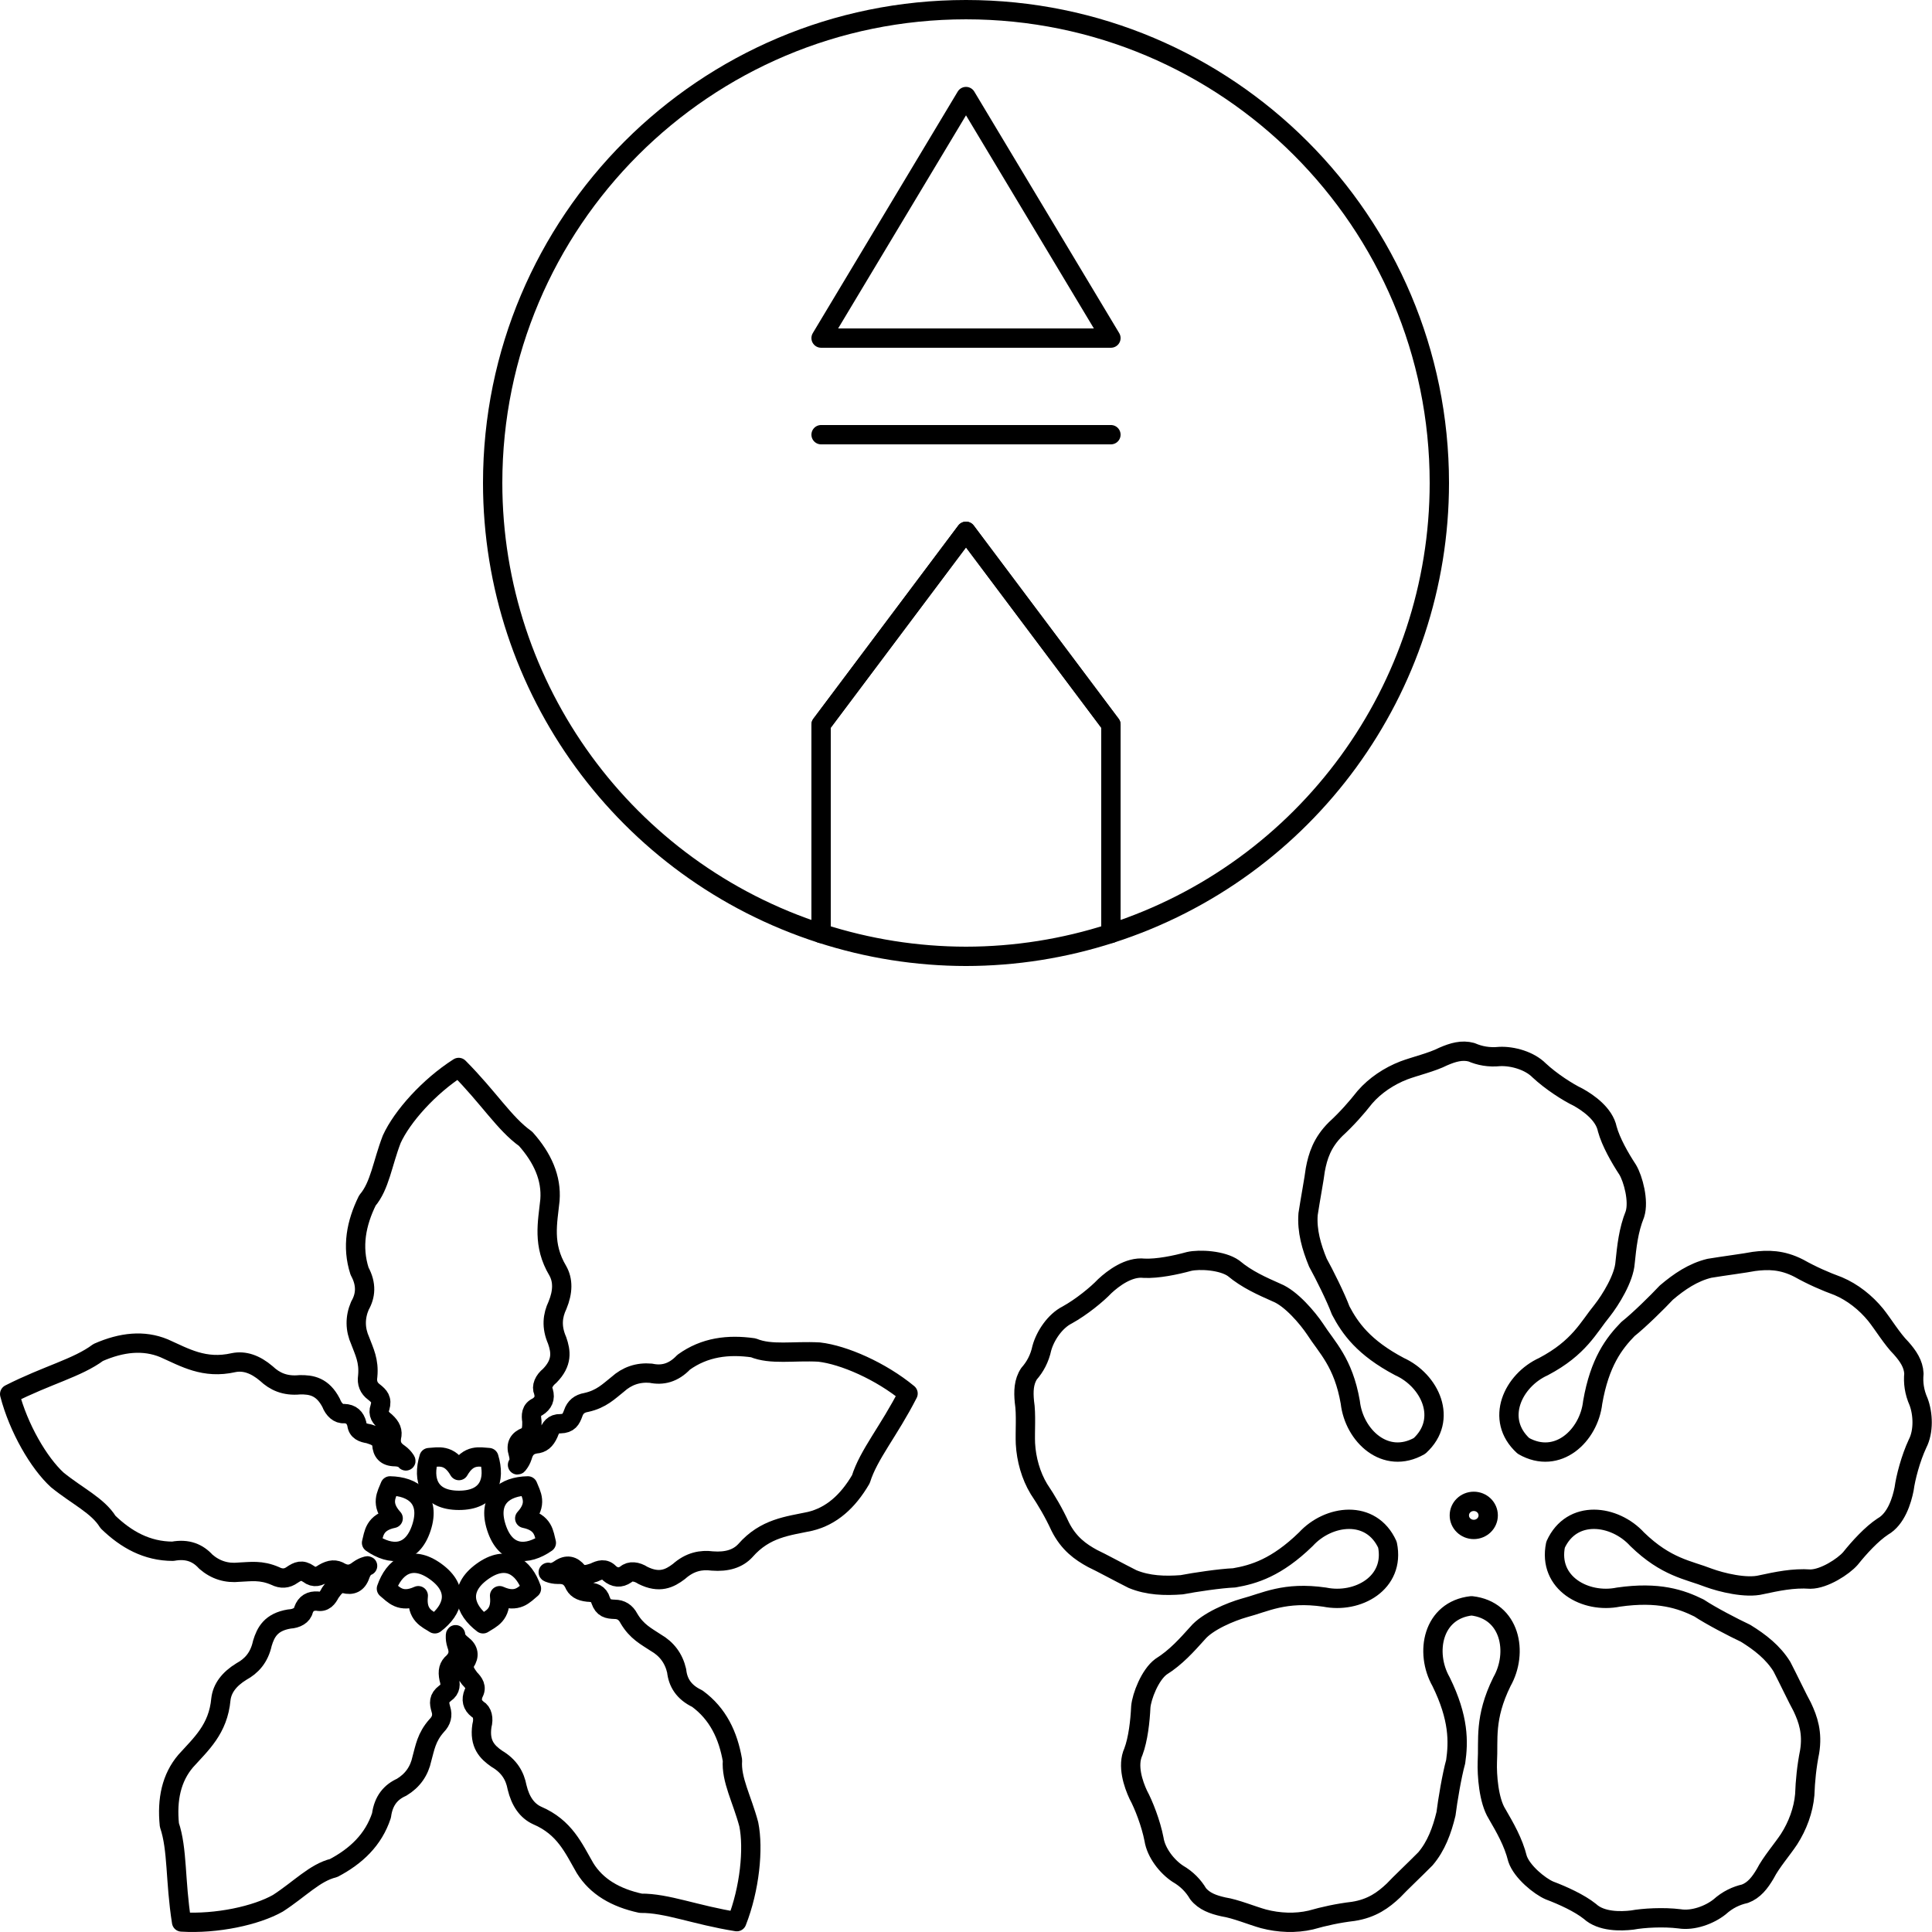
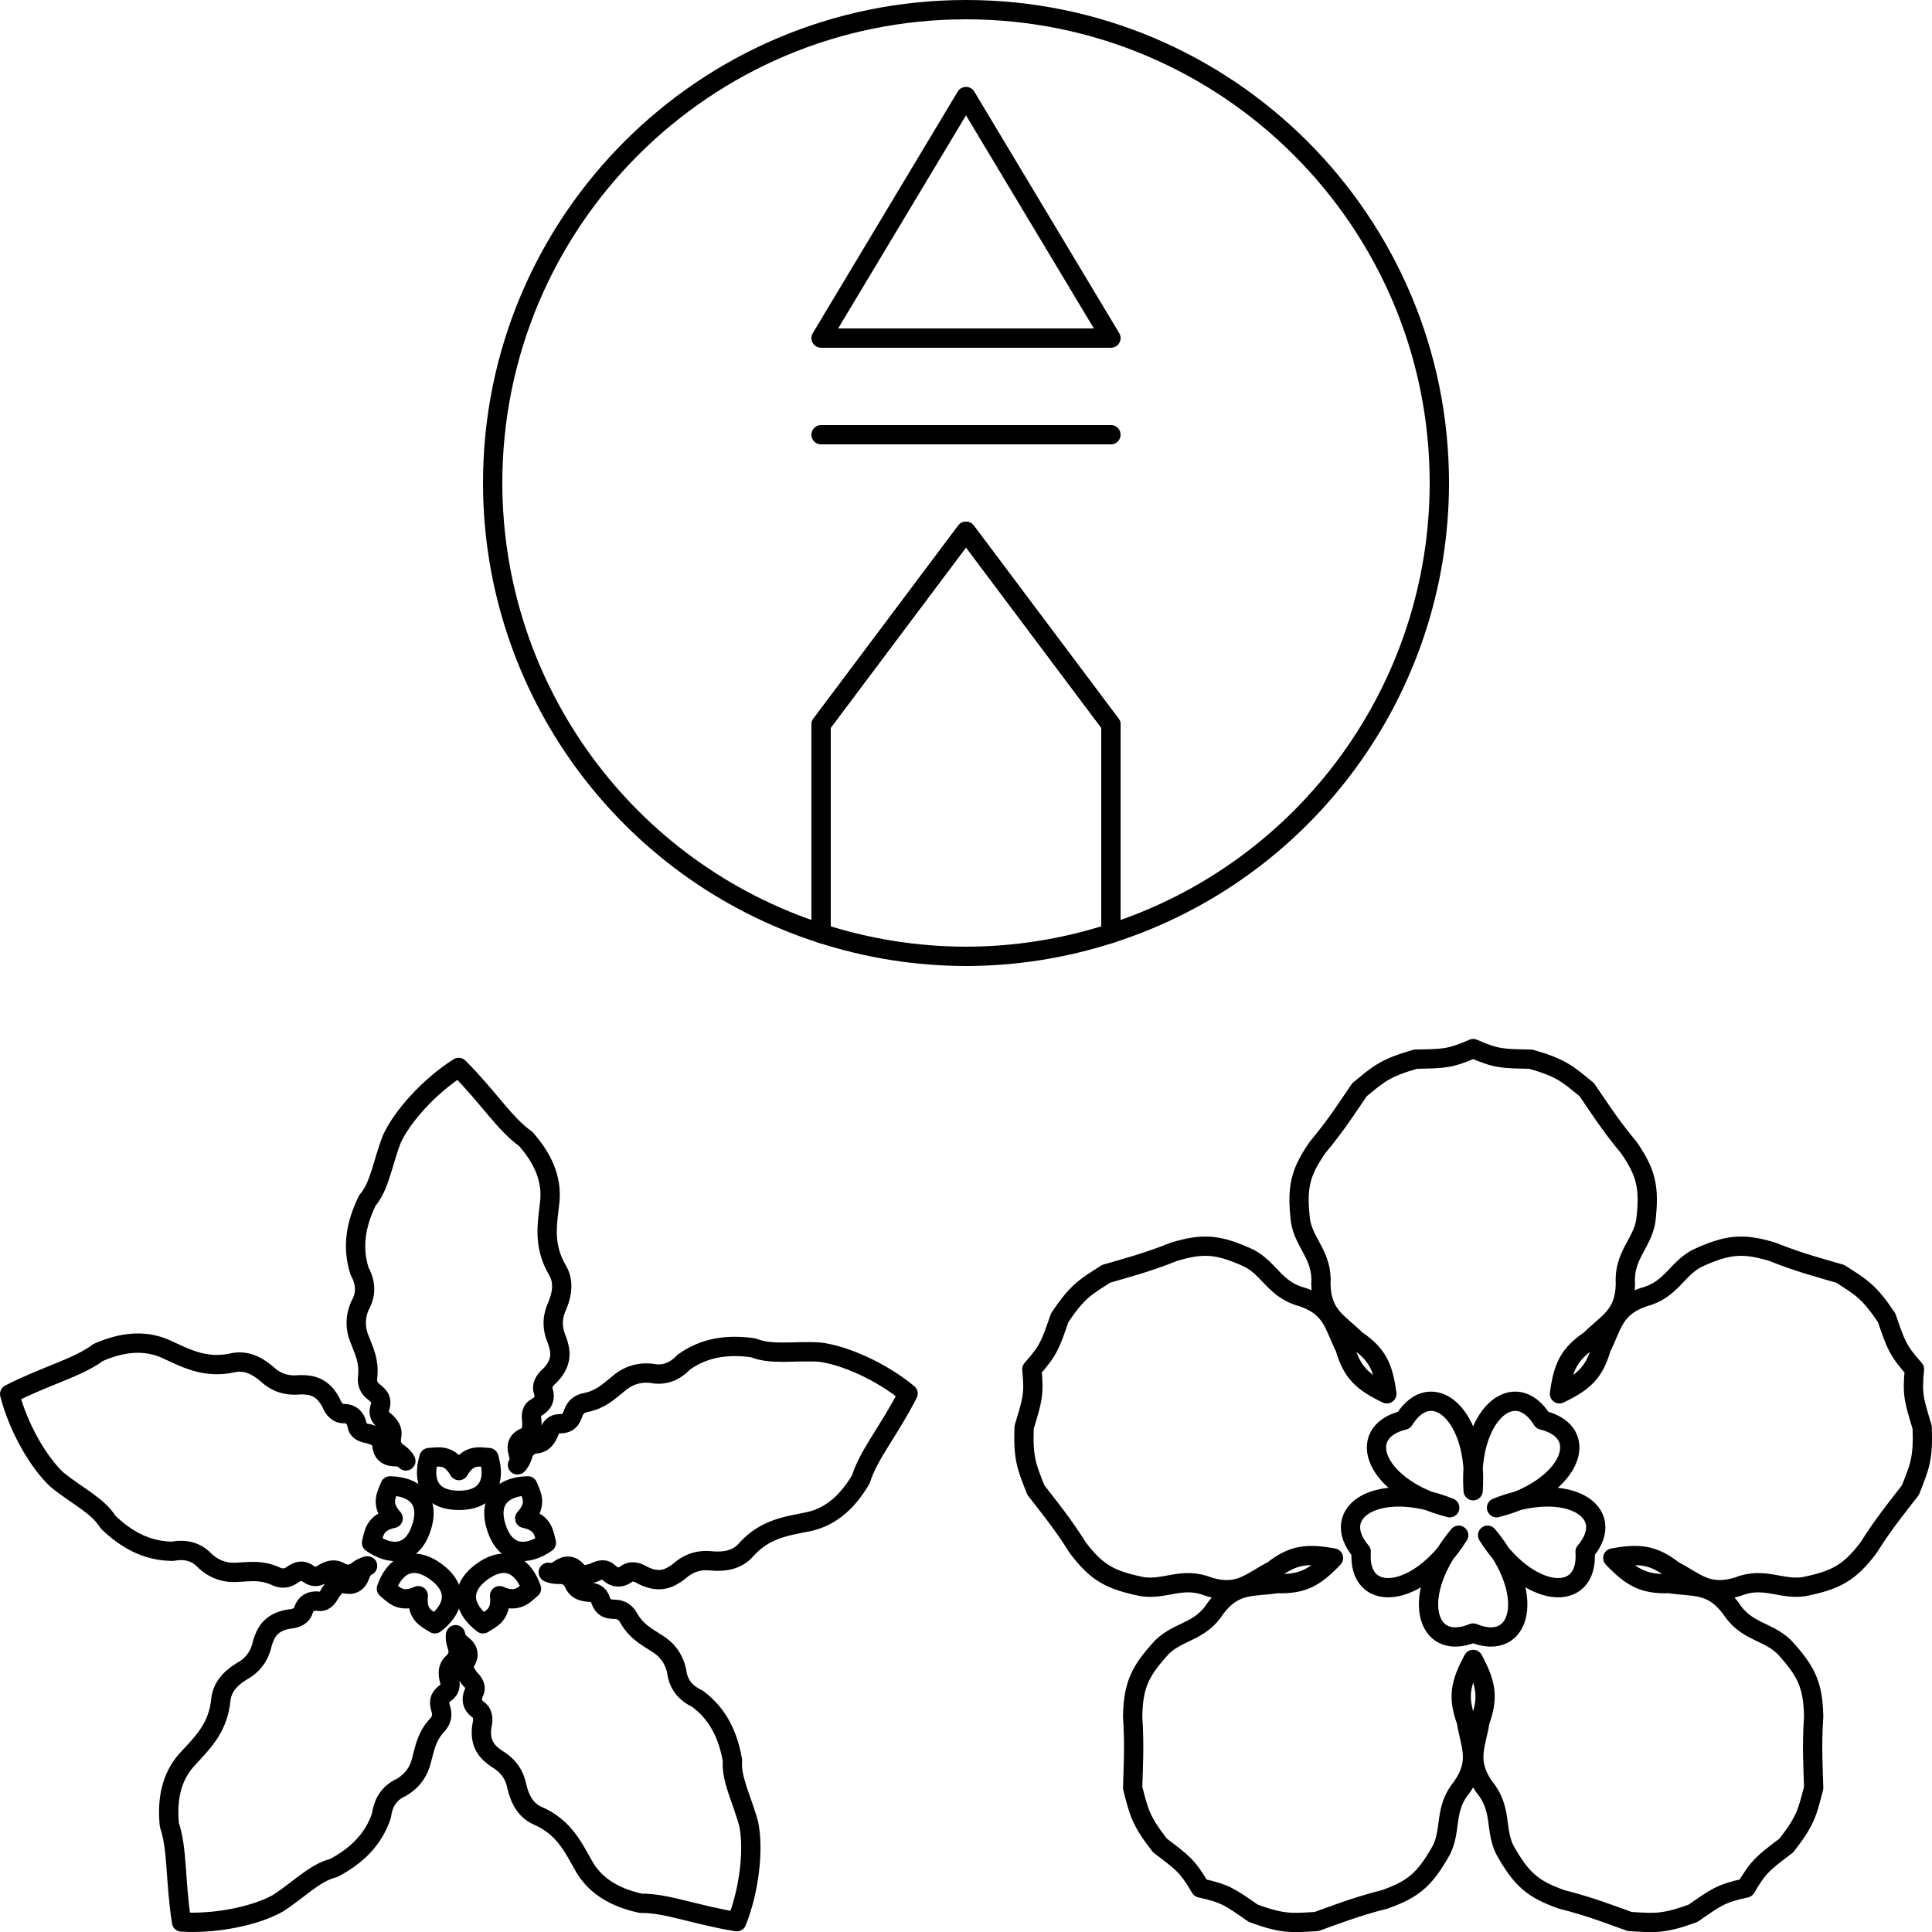
<svg xmlns="http://www.w3.org/2000/svg" width="1000" height="1000" viewBox="0 0 264.583 264.583" version="1.1" id="svg5" xml:space="preserve">
  <defs id="defs2" />
  <g id="layer2">
-     <g id="g9647" transform="translate(-125.9512,142.6384)">
-       <ellipse style="fill:none;stroke:#000000;stroke-width:2.646;stroke-linecap:round;stroke-linejoin:round;stroke-dasharray:none;paint-order:markers stroke fill" id="path9613" cx="327.78" cy="64.891" rx="1.977" ry="1.923" />
-       <path style="display:inline;fill:none;stroke:#000000;stroke-width:2.646;stroke-linecap:round;stroke-linejoin:round;stroke-dasharray:none;paint-order:markers stroke fill" d="m 304.78,68.161 c -3.995,3.881 -7.102,4.819 -9.808,5.285 -1.92,0.078 -5.421,0.603 -7.187,0.944 -2.331,0.179 -4.609,0.099 -6.726,-0.772 -1.724,-0.86 -4.411,-2.328 -5.482,-2.822 -1.667,-0.908 -3.258,-2.038 -4.435,-4.375 -0.863,-1.876 -1.854,-3.567 -2.919,-5.153 -1.098,-1.822 -1.721,-4.036 -1.841,-6.206 -0.074,-1.618 0.132,-4.012 -0.141,-5.727 -0.137,-1.435 -0.098,-2.738 0.64,-3.853 0.81,-0.917 1.439,-2.053 1.747,-3.494 0.469,-1.701 1.8,-3.704 3.48,-4.55 1.954,-1.081 4.071,-2.816 5.137,-3.939 1.16,-1.077 3.292,-2.697 5.39,-2.453 1.829,0.085 4.285,-0.418 6.16,-0.933 1.414,-0.325 4.556,-0.162 6.093,0.939 1.832,1.536 3.873,2.429 5.895,3.329 1.995,0.801 4.248,3.483 5.259,4.988 1.628,2.541 3.878,4.553 4.829,10.041 0.51,4.553 4.805,8.627 9.482,5.965 3.977,-3.625 1.43,-8.969 -2.743,-10.861 -4.925,-2.6 -6.778,-5.265 -8.057,-7.695 -0.667,-1.802 -2.248,-4.969 -3.119,-6.543 -0.89,-2.162 -1.518,-4.353 -1.345,-6.635 0.285,-1.906 0.852,-4.915 0.99,-6.085 0.348,-1.866 0.931,-3.728 2.791,-5.57 1.518,-1.4 2.819,-2.866 3.999,-4.368 1.393,-1.608 3.307,-2.884 5.334,-3.668 1.515,-0.571 3.857,-1.114 5.403,-1.904 1.322,-0.573 2.573,-0.939 3.863,-0.582 1.122,0.487 2.397,0.734 3.863,0.582 1.763,-0.079 4.079,0.567 5.403,1.904 1.632,1.524 3.936,3.001 5.334,3.668 1.383,0.77 3.583,2.297 3.999,4.368 0.484,1.766 1.722,3.946 2.791,5.57 0.746,1.244 1.562,4.283 0.99,6.085 -0.894,2.217 -1.113,4.433 -1.345,6.635 -0.145,2.144 -2,5.116 -3.119,6.543 -1.913,2.333 -3.132,5.095 -8.057,7.695 -4.173,1.892 -6.72,7.236 -2.743,10.861 4.677,2.663 8.972,-1.412 9.482,-5.965 0.951,-5.487 2.913,-8.073 4.829,-10.041 1.508,-1.192 4.031,-3.674 5.259,-4.988 1.781,-1.515 3.671,-2.789 5.895,-3.329 1.901,-0.317 4.937,-0.709 6.093,-0.939 1.882,-0.246 3.833,-0.266 6.16,0.933 1.801,1.011 3.597,1.795 5.39,2.453 1.959,0.828 3.765,2.254 5.137,3.939 1.011,1.265 2.252,3.324 3.48,4.55 0.954,1.08 1.689,2.157 1.747,3.493 -0.117,1.218 0.042,2.506 0.64,3.853 0.62,1.652 0.721,4.054 -0.141,5.727 -0.946,2.023 -1.638,4.67 -1.841,6.206 -0.305,1.553 -1.078,4.117 -2.919,5.153 -1.53,1.006 -3.221,2.857 -4.435,4.375 -0.953,1.094 -3.591,2.81 -5.482,2.822 -2.385,-0.166 -4.56,0.311 -6.726,0.772 -2.084,0.525 -5.483,-0.321 -7.187,-0.944 -2.81,-1.099 -5.814,-1.405 -9.808,-5.285 -3.089,-3.384 -8.959,-4.155 -11.177,0.748 -1.087,5.27 4.115,8.097 8.603,7.175 5.513,-0.791 8.578,0.276 11.042,1.489 1.599,1.066 4.74,2.698 6.369,3.46 1.991,1.225 3.787,2.629 4.988,4.578 0.889,1.71 2.2,4.476 2.776,5.505 0.815,1.714 1.438,3.563 1.016,6.146 -0.405,2.025 -0.596,3.975 -0.667,5.884 -0.182,2.119 -0.981,4.277 -2.159,6.103 -0.891,1.352 -2.465,3.168 -3.252,4.716 -0.733,1.241 -1.53,2.273 -2.783,2.741 -1.194,0.265 -2.371,0.815 -3.467,1.799 -1.38,1.1 -3.633,1.938 -5.49,1.636 -2.216,-0.274 -4.948,-0.115 -6.471,0.167 -1.572,0.19 -4.248,0.247 -5.802,-1.184 -1.43,-1.144 -3.712,-2.18 -5.532,-2.866 -1.335,-0.568 -3.782,-2.547 -4.378,-4.341 -0.579,-2.319 -1.705,-4.241 -2.812,-6.158 -1.143,-1.82 -1.389,-5.314 -1.323,-7.126 0.177,-3.012 -0.461,-5.963 1.996,-10.961 2.264,-3.983 1.183,-9.804 -4.165,-10.399 -5.348,0.595 -6.429,6.416 -4.165,10.399 2.456,4.998 2.388,8.243 1.996,10.961 -0.519,1.85 -1.102,5.342 -1.323,7.126 -0.55,2.272 -1.331,4.414 -2.812,6.158 -1.351,1.374 -3.578,3.475 -4.378,4.341 -1.378,1.305 -2.945,2.469 -5.532,2.866 -2.051,0.241 -3.965,0.661 -5.802,1.184 -2.072,0.482 -4.371,0.389 -6.471,-0.167 -1.561,-0.429 -3.775,-1.365 -5.49,-1.636 -1.407,-0.313 -2.634,-0.753 -3.467,-1.799 -0.621,-1.054 -1.507,-2.003 -2.783,-2.741 -1.473,-0.972 -2.966,-2.856 -3.252,-4.716 -0.424,-2.192 -1.42,-4.741 -2.159,-6.103 -0.666,-1.436 -1.548,-3.964 -0.667,-5.884 0.646,-1.713 0.926,-4.204 1.016,-6.146 0.128,-1.445 1.254,-4.384 2.776,-5.505 2.027,-1.268 3.506,-2.932 4.988,-4.578 1.378,-1.649 4.625,-2.963 6.369,-3.46 2.919,-0.763 5.529,-2.281 11.042,-1.489 4.488,0.922 9.69,-1.904 8.603,-7.174 -2.218,-4.903 -8.088,-4.132 -11.177,-0.748 z" id="path9339-3" />
+     <g id="g1331" transform="matrix(0.9978072,0,0,0.9978072,-124.9591,142.419)">
+       <path style="fill:none;stroke:#000000;stroke-width:2.646;stroke-linecap:round;stroke-linejoin:round;stroke-dasharray:none;paint-order:markers stroke fill" d="m 312.059,70.237 c -0.544,7.186 7.799,6.618 13.378,-2.26 -6.719,8.049 -4.682,16.16 1.984,13.422 6.666,2.738 8.704,-5.372 1.984,-13.422 5.579,8.878 13.922,9.446 13.378,2.26 4.664,-5.494 -2.42,-9.938 -12.152,-6.035 10.168,-2.563 13.286,-10.322 6.284,-12.025 -3.784,-6.133 -10.2,-0.769 -9.495,9.692 0.705,-10.462 -5.711,-15.825 -9.495,-9.692 -7.002,1.703 -3.884,9.462 6.284,12.025 -9.732,-3.903 -16.816,0.541 -12.152,6.035 z" id="path829-3" />
+       <path style="display:inline;fill:none;stroke:#000000;stroke-width:2.646;stroke-linecap:round;stroke-linejoin:round;stroke-dasharray:none;paint-order:markers stroke fill" d="m 326.48,93.501 c 0.532,3.319 1.897,5.46 -0.587,9.02 -2.503,3.007 -1.409,5.774 -2.813,8.63 -2.249,4.008 -3.792,5.405 -7.845,6.819 -3.901,0.971 -7.022,2.214 -9.302,3.023 -3.367,0.195 -4.543,0.389 -8.687,-1.127 -3.153,-2.192 -3.811,-2.729 -7.257,-3.474 -1.773,-3.047 -2.487,-3.507 -5.546,-5.828 -2.723,-3.473 -2.901,-4.651 -3.757,-7.914 0.065,-2.418 0.283,-5.77 8.9e-4,-9.781 0.092,-4.291 0.944,-6.19 4.061,-9.568 2.282,-2.218 5.251,-2.033 7.338,-5.342 2.618,-3.463 5.077,-2.826 8.397,-3.345 3.573,0.119 5.219,-0.852 7.773,-3.516 -3.632,-0.654 -5.534,-0.472 -8.355,1.724 -2.992,1.531 -4.606,3.492 -8.76,2.229 -3.634,-1.451 -5.927,0.444 -9.077,-0.009 -4.507,-0.901 -6.313,-1.936 -8.91,-5.354 -2.129,-3.41 -4.276,-5.994 -5.75,-7.912 -1.225,-3.142 -1.774,-4.2 -1.612,-8.61 1.11,-3.676 1.418,-4.468 1.061,-7.975 2.35,-2.628 2.567,-3.449 3.829,-7.076 2.462,-3.663 3.527,-4.197 6.365,-6.018 2.32,-0.685 5.575,-1.514 9.303,-3.022 4.11,-1.239 6.179,-1.015 10.355,0.905 2.814,1.485 3.556,4.366 7.348,5.328 4.102,1.42 4.256,3.955 5.777,6.952 0.991,3.435 2.423,4.7 5.746,6.306 -0.5,-3.656 -1.261,-5.409 -4.222,-7.413 -2.381,-2.372 -4.744,-3.302 -4.827,-7.642 0.257,-3.904 -2.254,-5.5 -2.796,-8.635 -0.536,-4.565 -0.109,-6.602 2.339,-10.128 2.585,-3.079 4.38,-5.919 5.748,-7.914 2.609,-2.136 3.447,-2.985 7.691,-4.194 3.839,-0.08 4.687,-0.032 7.913,-1.455 3.226,1.423 4.073,1.375 7.913,1.455 4.244,1.209 5.081,2.058 7.691,4.194 1.369,1.995 3.163,4.835 5.748,7.914 2.448,3.526 2.875,5.563 2.339,10.128 -0.542,3.135 -3.054,4.731 -2.796,8.635 -0.083,4.34 -2.446,5.27 -4.827,7.642 -2.961,2.004 -3.722,3.757 -4.222,7.413 3.323,-1.605 4.755,-2.871 5.746,-6.306 1.52,-2.998 1.674,-5.532 5.777,-6.952 3.792,-0.962 4.534,-3.843 7.349,-5.328 4.176,-1.921 6.245,-2.144 10.355,-0.905 3.727,1.507 6.983,2.336 9.303,3.022 2.838,1.821 3.904,2.356 6.365,6.018 1.262,3.627 1.479,4.448 3.829,7.076 -0.356,3.507 -0.049,4.299 1.061,7.975 0.162,4.41 -0.387,5.469 -1.612,8.61 -1.474,1.918 -3.621,4.502 -5.75,7.912 -2.597,3.418 -4.402,4.453 -8.91,5.354 -3.149,0.453 -5.443,-1.442 -9.077,0.009 -4.154,1.262 -5.768,-0.698 -8.76,-2.229 -2.821,-2.196 -4.723,-2.379 -8.355,-1.724 2.554,2.664 4.2,3.635 7.773,3.516 3.321,0.52 5.779,-0.117 8.397,3.345 2.087,3.31 5.056,3.125 7.338,5.342 3.117,3.378 3.969,5.277 4.061,9.568 -0.282,4.011 -0.064,7.363 8.9e-4,9.781 -0.855,3.262 -1.034,4.441 -3.757,7.914 -3.059,2.321 -3.773,2.781 -5.546,5.828 -3.446,0.745 -4.104,1.282 -7.257,3.474 -4.144,1.516 -5.32,1.322 -8.687,1.127 -2.28,-0.809 -5.401,-2.052 -9.302,-3.023 -4.053,-1.414 -5.596,-2.811 -7.845,-6.819 -1.404,-2.855 -0.31,-5.623 -2.813,-8.63 -2.484,-3.56 -1.119,-5.701 -0.587,-9.02 1.217,-3.361 0.803,-5.227 -0.942,-8.479 -1.745,3.252 -2.159,5.118 -0.942,8.479 z" id="path9339-3-0-9" />
    </g>
    <g id="g11123" transform="matrix(0.8245161,0,0,0.82447,62.8505,205.4677)" style="stroke-width:3.209;stroke-dasharray:none">
      <path style="fill:none;fill-opacity:0.5;stroke:#000000;stroke-width:3.209;stroke-linecap:round;stroke-linejoin:round;stroke-dasharray:none;paint-order:markers stroke fill" d="m 59.265,84.79 c -0.945,0.751 -1.847,0.949 -2.964,0.382 -0.863,-0.548 -1.685,-0.487 -2.788,0.146 -0.789,0.542 -1.592,0.866 -2.539,0.133 -1.127,-0.78 -1.813,-0.456 -2.742,0.17 -0.851,0.608 -1.768,0.686 -2.792,0.173 -2.372,-1.04 -4.122,-0.713 -5.987,-0.639 -2.084,0.222 -3.941,-0.344 -5.555,-1.747 -1.294,-1.431 -3.01,-2.184 -5.482,-1.724 -4.284,-0.013 -7.744,-1.931 -10.765,-4.865 -1.674,-2.728 -5.081,-4.275 -8.428,-6.996 -3.05,-2.794 -6.429,-8.58 -7.898,-14.251 6.259,-3.182 11.236,-4.328 14.702,-6.908 3.913,-1.721 7.56,-2.094 10.931,-0.705 3.458,1.533 6.68,3.501 11.569,2.392 1.776,-0.358 3.591,0.242 5.448,1.828 1.358,1.28 3.055,2.093 5.521,1.852 1.929,-0.039 3.796,0.264 5.219,3.002 0.436,1.149 1.277,1.887 2.157,1.781 1.182,0.027 1.848,0.657 2.119,1.75 0.114,1.149 0.986,1.442 1.976,1.6 0.971,0.316 1.977,0.595 2.17,1.757 0.069,1.253 0.676,2.032 2.173,2.052 1.039,0.025 1.724,0.421 1.806,0.659 0.082,0.238 -0.146,-0.483 -1.097,-1.174 -1.007,-0.667 -1.473,-1.463 -1.28,-2.701 0.255,-0.991 -0.058,-1.753 -1,-2.607 -0.759,-0.583 -1.315,-1.247 -0.911,-2.374 0.394,-1.313 -0.126,-1.865 -1.009,-2.556 -0.841,-0.621 -1.199,-1.47 -1.027,-2.602 0.256,-2.577 -0.595,-4.141 -1.243,-5.891 -0.855,-1.914 -0.891,-3.854 -0.055,-5.823 0.961,-1.673 1.147,-3.538 -0.055,-5.746 -1.311,-4.078 -0.556,-7.962 1.3,-11.742 2.078,-2.435 2.495,-6.154 4.049,-10.178 1.715,-3.764 6.174,-8.766 11.113,-11.916 4.96,4.969 7.588,9.348 11.113,11.848 2.846,3.19 4.327,6.543 4.049,10.178 -0.39,3.762 -1.266,7.435 1.3,11.742 0.889,1.578 0.879,3.49 -0.055,5.746 -0.798,1.687 -1.046,3.553 -0.055,5.823 0.633,1.823 0.922,3.692 -1.243,5.891 -0.958,0.769 -1.4,1.797 -1.027,2.602 0.339,1.132 -0.054,1.96 -1.009,2.556 -1.057,0.464 -1.066,1.383 -0.911,2.374 -10e-4,1.021 0.045,2.064 -1,2.607 -1.17,0.453 -1.724,1.271 -1.28,2.701 0.297,0.996 0.133,1.77 -0.068,1.921 -0.201,0.151 0.414,-0.288 0.777,-1.406 0.323,-1.164 0.936,-1.853 2.173,-2.052 1.021,-0.064 1.649,-0.597 2.17,-1.757 0.32,-0.902 0.779,-1.636 1.976,-1.6 1.371,-0.031 1.735,-0.697 2.119,-1.75 0.331,-0.992 1.028,-1.594 2.157,-1.781 2.53,-0.553 3.754,-1.846 5.219,-3.002 1.556,-1.405 3.39,-2.038 5.521,-1.852 1.888,0.397 3.719,-0.002 5.448,-1.828 3.474,-2.508 7.4,-2.989 11.569,-2.392 2.958,1.223 6.623,0.472 10.931,0.705 4.109,0.468 10.245,3.163 14.767,6.887 -3.193,6.253 -6.546,10.106 -7.834,14.231 -2.154,3.693 -4.885,6.138 -8.428,6.996 -3.698,0.792 -7.462,1.094 -10.765,4.865 -1.226,1.333 -3.048,1.915 -5.482,1.724 -1.851,-0.237 -3.702,0.103 -5.555,1.747 -1.538,1.166 -3.226,2.018 -5.987,0.639 -1.028,-0.673 -2.142,-0.776 -2.792,-0.173 -0.972,0.673 -1.881,0.554 -2.742,-0.17 -0.768,-0.862 -1.645,-0.587 -2.539,-0.133 -0.971,0.315 -1.949,0.681 -2.788,-0.146 -0.792,-0.973 -1.742,-1.246 -2.964,-0.382 -0.855,0.59 -1.642,0.673 -1.848,0.529 -0.206,-0.144 0.402,0.304 1.577,0.305 1.206,-0.052 2.052,0.318 2.623,1.433 0.376,0.951 1.077,1.384 2.341,1.521 0.957,0.025 1.797,0.236 2.132,1.385 0.453,1.294 1.199,1.435 2.319,1.474 1.046,0.008 1.834,0.485 2.361,1.501 1.308,2.236 2.915,3 4.468,4.036 1.817,1.045 2.986,2.595 3.467,4.678 0.206,1.918 1.151,3.536 3.422,4.616 3.458,2.529 5.13,6.114 5.85,10.263 -0.249,3.191 1.598,6.445 2.707,10.614 0.825,4.053 0.158,10.721 -1.987,16.172 -6.934,-1.105 -11.634,-3.102 -15.955,-3.053 -4.178,-0.907 -7.347,-2.75 -9.258,-5.854 -1.896,-3.273 -3.346,-6.759 -7.953,-8.735 -1.647,-0.754 -2.763,-2.307 -3.333,-4.681 -0.346,-1.833 -1.242,-3.489 -3.378,-4.743 -1.584,-1.102 -2.916,-2.445 -2.457,-5.496 0.323,-1.186 0.076,-2.277 -0.698,-2.709 -0.94,-0.716 -1.108,-1.618 -0.686,-2.661 0.583,-0.996 0.05,-1.746 -0.658,-2.456 -0.599,-0.827 -1.25,-1.643 -0.723,-2.697 0.68,-1.054 0.647,-2.042 -0.552,-2.937 -0.826,-0.631 -1.148,-1.354 -1.075,-1.594 0.073,-0.24 -0.165,0.476 0.198,1.594 0.423,1.131 0.332,2.05 -0.552,2.937 -0.788,0.652 -0.984,1.452 -0.723,2.697 0.272,0.918 0.331,1.782 -0.659,2.456 -1.09,0.831 -0.994,1.583 -0.686,2.661 0.316,0.997 0.106,1.894 -0.698,2.709 -1.722,1.934 -1.952,3.7 -2.457,5.496 -0.433,2.051 -1.545,3.642 -3.378,4.743 -1.761,0.788 -3.007,2.188 -3.333,4.681 -1.336,4.07 -4.23,6.768 -7.953,8.735 -3.112,0.749 -5.636,3.511 -9.258,5.854 -3.599,2.037 -10.147,3.463 -15.995,3.108 -1.092,-6.936 -0.644,-12.023 -2.027,-16.118 -0.428,-4.254 0.345,-7.837 2.707,-10.614 2.527,-2.815 5.394,-5.271 5.85,-10.263 0.209,-1.799 1.34,-3.34 3.422,-4.616 1.637,-0.896 2.935,-2.259 3.467,-4.678 0.559,-1.847 1.424,-3.529 4.468,-4.036 1.227,-0.059 2.189,-0.631 2.361,-1.501 0.391,-1.115 1.196,-1.554 2.319,-1.474 1.128,0.246 1.676,-0.492 2.132,-1.385 0.601,-0.825 1.177,-1.696 2.341,-1.521 1.213,0.321 2.142,-0.015 2.623,-1.433 0.345,-0.98 0.933,-1.51 1.184,-1.515 0.251,-0.004 -0.505,-0.01 -1.456,0.681 z" id="path1056-7-9-1-2-7" transform="translate(-75.94554,-73.22439)" />
      <g id="g11856" style="stroke-width:3.209;stroke-dasharray:none">
        <path style="fill:none;stroke:#000000;stroke-width:3.209;stroke-linecap:round;stroke-linejoin:round;stroke-dasharray:none;paint-order:markers stroke fill" d="m -11.443,-2.399 c 3.821,0.069 6.77,2.145 5.218,6.922 -1.552,4.778 -5.158,4.723 -8.29,2.533 0.395,-1.465 0.397,-3.396 3.59,-4.061 -2.192,-2.415 -1.059,-3.978 -0.517,-5.395 z" id="path697-0-9" />
        <path style="fill:none;stroke:#000000;stroke-width:3.209;stroke-linecap:round;stroke-linejoin:round;stroke-dasharray:none;paint-order:markers stroke fill" d="m -12.044,14.665 c 1.247,-3.612 4.132,-5.776 8.196,-2.823 4.064,2.953 2.898,6.365 -0.153,8.667 -1.271,-0.828 -3.107,-1.427 -2.753,-4.669 -2.974,1.339 -4.111,-0.222 -5.291,-1.175 z" id="path697-7" />
        <path style="fill:none;stroke:#000000;stroke-width:3.209;stroke-linecap:round;stroke-linejoin:round;stroke-dasharray:none;paint-order:markers stroke fill" d="m 4,20.509 c -3.05,-2.302 -4.217,-5.715 -0.153,-8.667 4.064,-2.953 6.949,-0.789 8.196,2.823 -1.18,0.953 -2.317,2.514 -5.291,1.175 0.354,3.242 -1.481,3.841 -2.753,4.669 z" id="path697-2" />
        <path style="fill:none;stroke:#000000;stroke-width:3.209;stroke-linecap:round;stroke-linejoin:round;stroke-dasharray:none;paint-order:markers stroke fill" d="m 14.516,7.056 c -3.132,2.19 -6.738,2.244 -8.29,-2.533 -1.552,-4.778 1.397,-6.853 5.218,-6.922 0.542,1.417 1.675,2.98 -0.517,5.395 3.193,0.665 3.195,2.596 3.59,4.061 z" id="path697-0" />
        <path style="fill:none;stroke:#000000;stroke-width:3.209;stroke-linecap:round;stroke-linejoin:round;stroke-dasharray:none;paint-order:markers stroke fill" d="M 4.971,-7.102 C 6.086,-3.446 5.024,3.8812076e-5 2.8993333e-5,8.8812076e-5 -5.023,1.5881208e-4 -6.086,-3.446 -4.971,-7.102 c 1.515,-0.077 3.352,-0.672 4.971,2.159 C 1.619,-7.774 3.456,-7.179 4.971,-7.102 Z" id="path697" />
      </g>
    </g>
    <g id="g7354" style="stroke-width:2.646;stroke-dasharray:none" transform="matrix(1.00012,0,0,1.00012,-0.01582092,-0.00790906)">
      <path id="path7314" style="fill:none;stroke:#000000;stroke-width:2.646;stroke-linecap:round;stroke-linejoin:round;stroke-dasharray:none;paint-order:markers stroke fill" d="M 132.292,1.331 A 64.815,64.815 0 0 0 67.477,66.146 64.815,64.815 0 0 0 112.448,127.823 V 99.219 l 19.844,-26.458 19.844,26.458 v 28.604 A 64.815,64.815 0 0 0 197.107,66.146 64.815,64.815 0 0 0 132.292,1.331 Z" />
      <path id="path1037" style="fill:none;stroke:#000000;stroke-width:2.646;stroke-linecap:round;stroke-linejoin:round;stroke-dasharray:none;paint-order:markers stroke fill" d="M 152.135,127.823 V 99.219 L 132.292,72.76 112.448,99.219 v 28.604 a 64.815,64.815 0 0 0 19.844,3.138 64.815,64.815 0 0 0 19.844,-3.138 z" />
      <path style="fill:#000000;stroke:#000000;stroke-width:2.646;stroke-linecap:round;stroke-linejoin:round;stroke-dasharray:none;paint-order:markers stroke fill" d="m 112.448,59.531 h 39.688" id="path4404" />
      <path style="fill:none;stroke:#000000;stroke-width:2.646;stroke-linecap:round;stroke-linejoin:round;stroke-dasharray:none;paint-order:markers stroke fill" d="m 112.448,46.302 19.844,-33.073 19.844,33.073 z" id="path2222" />
    </g>
  </g>
</svg>
